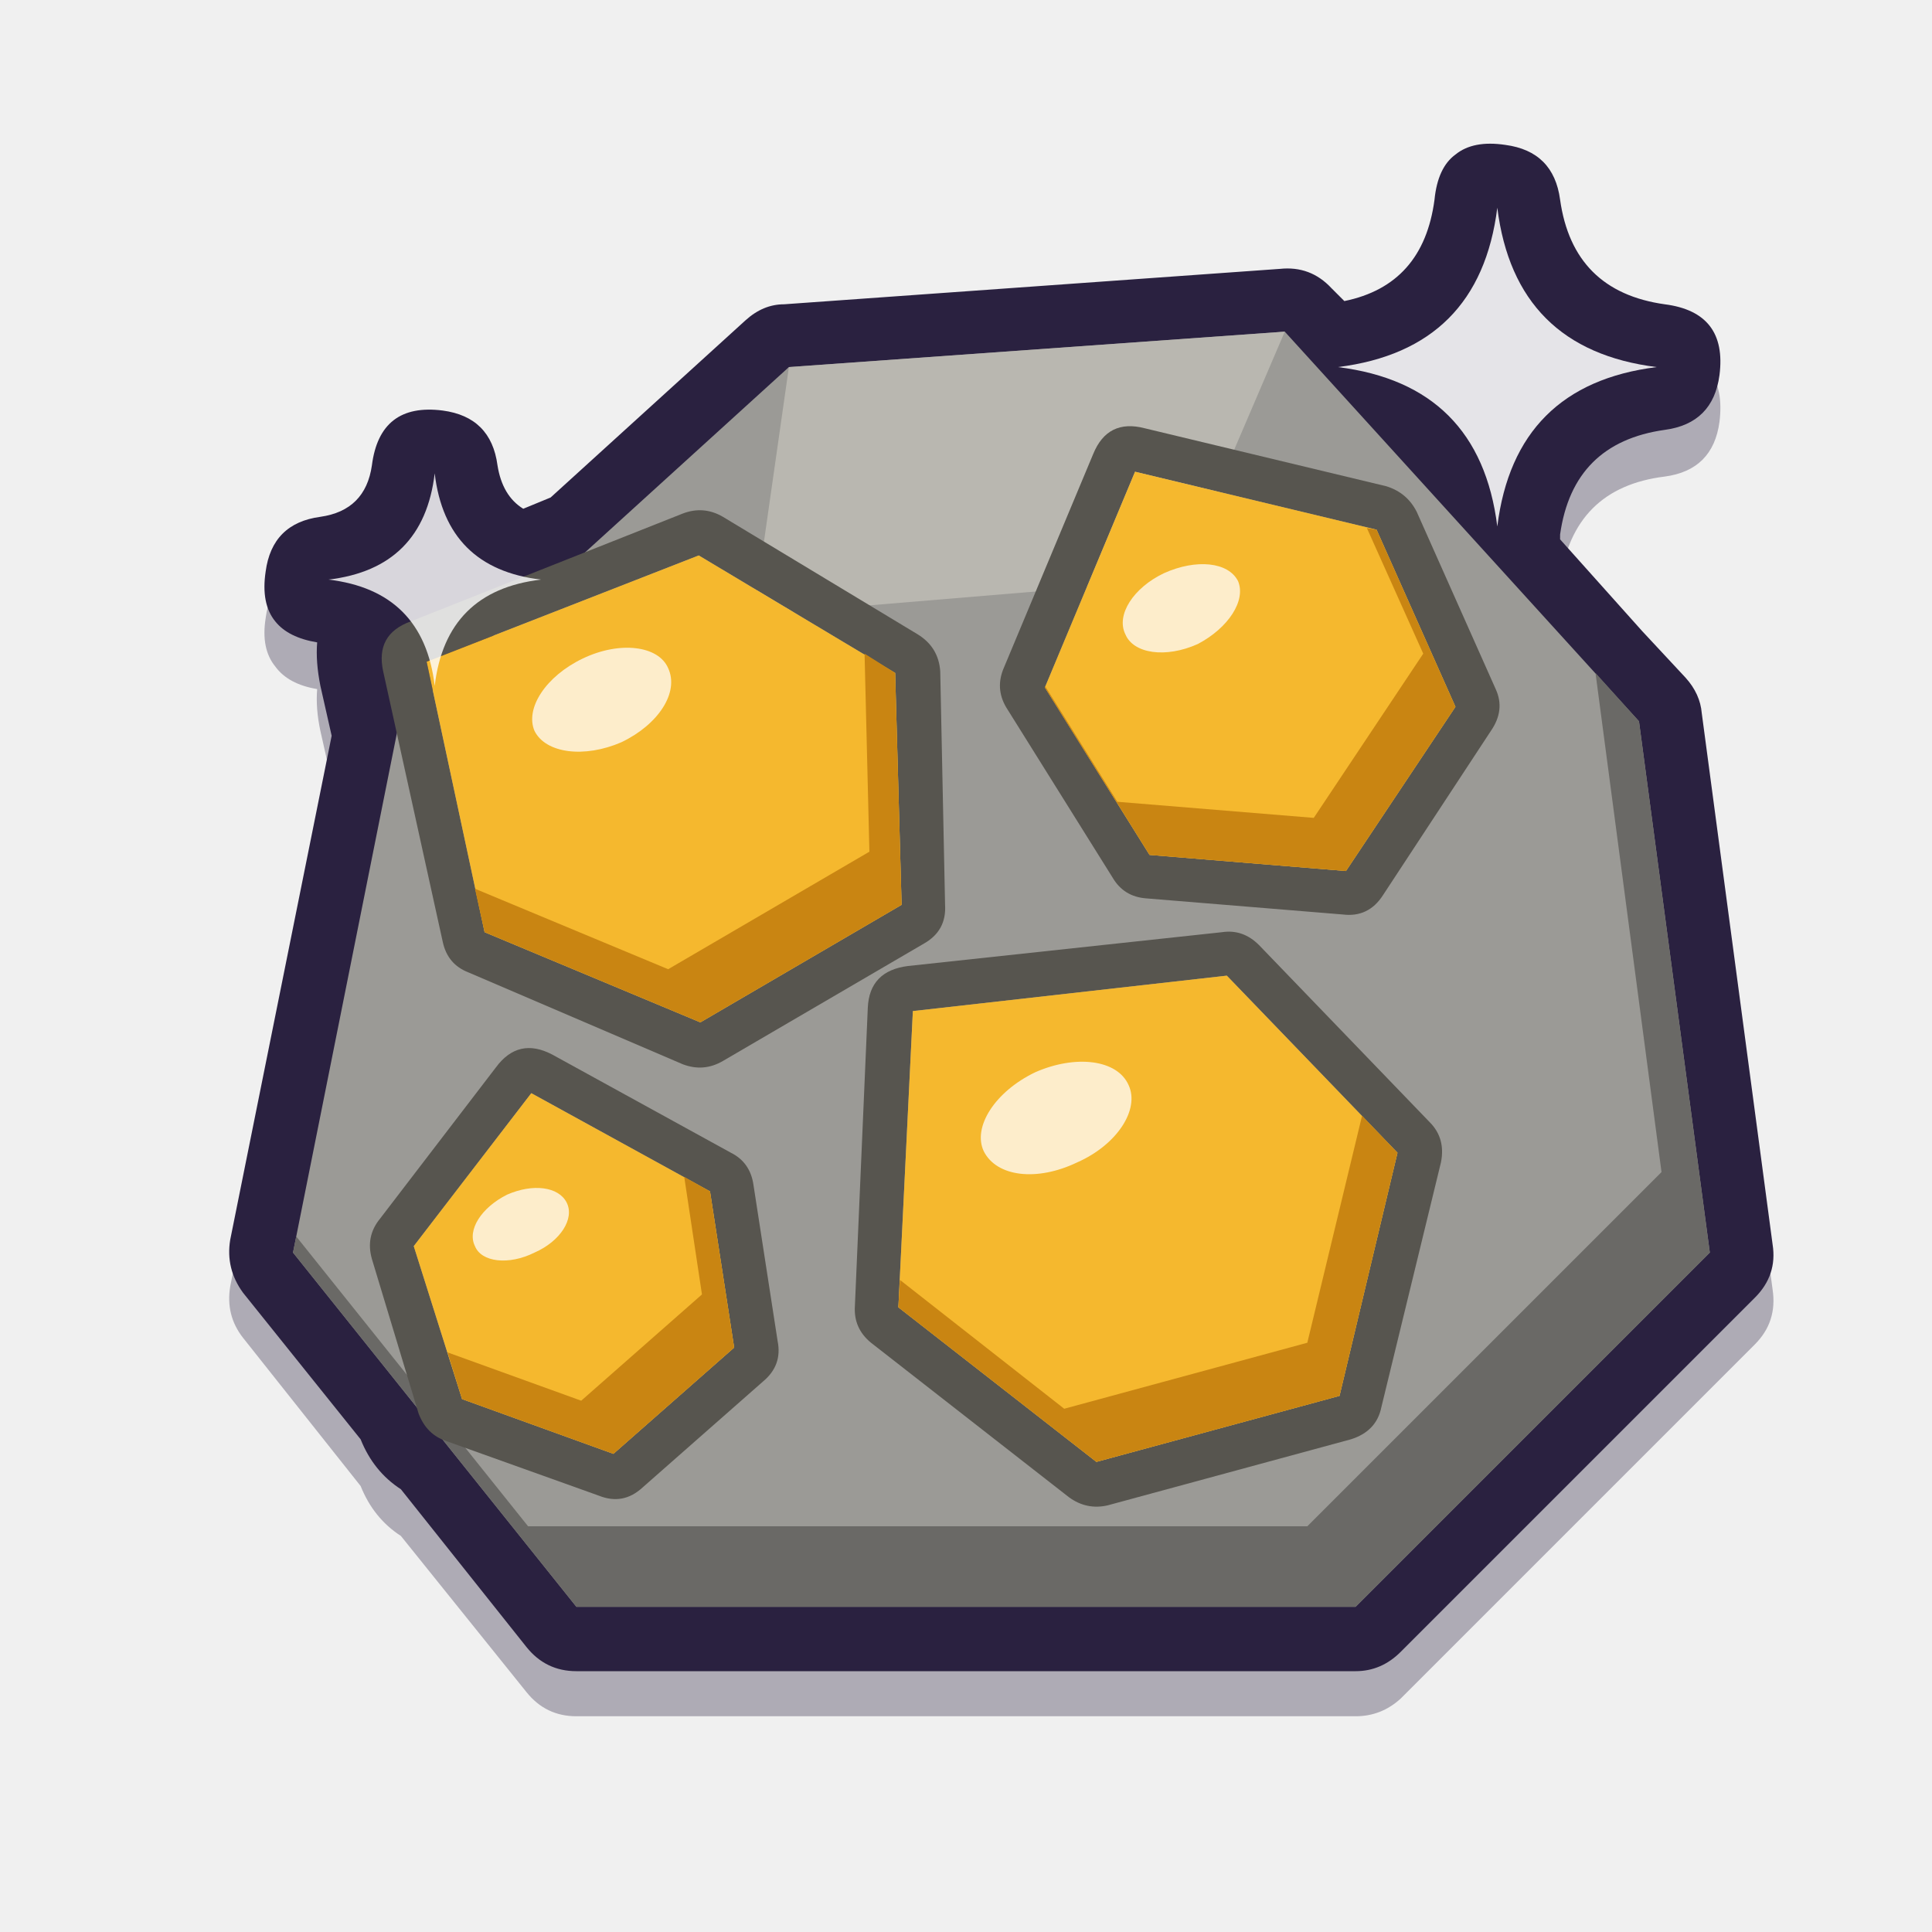
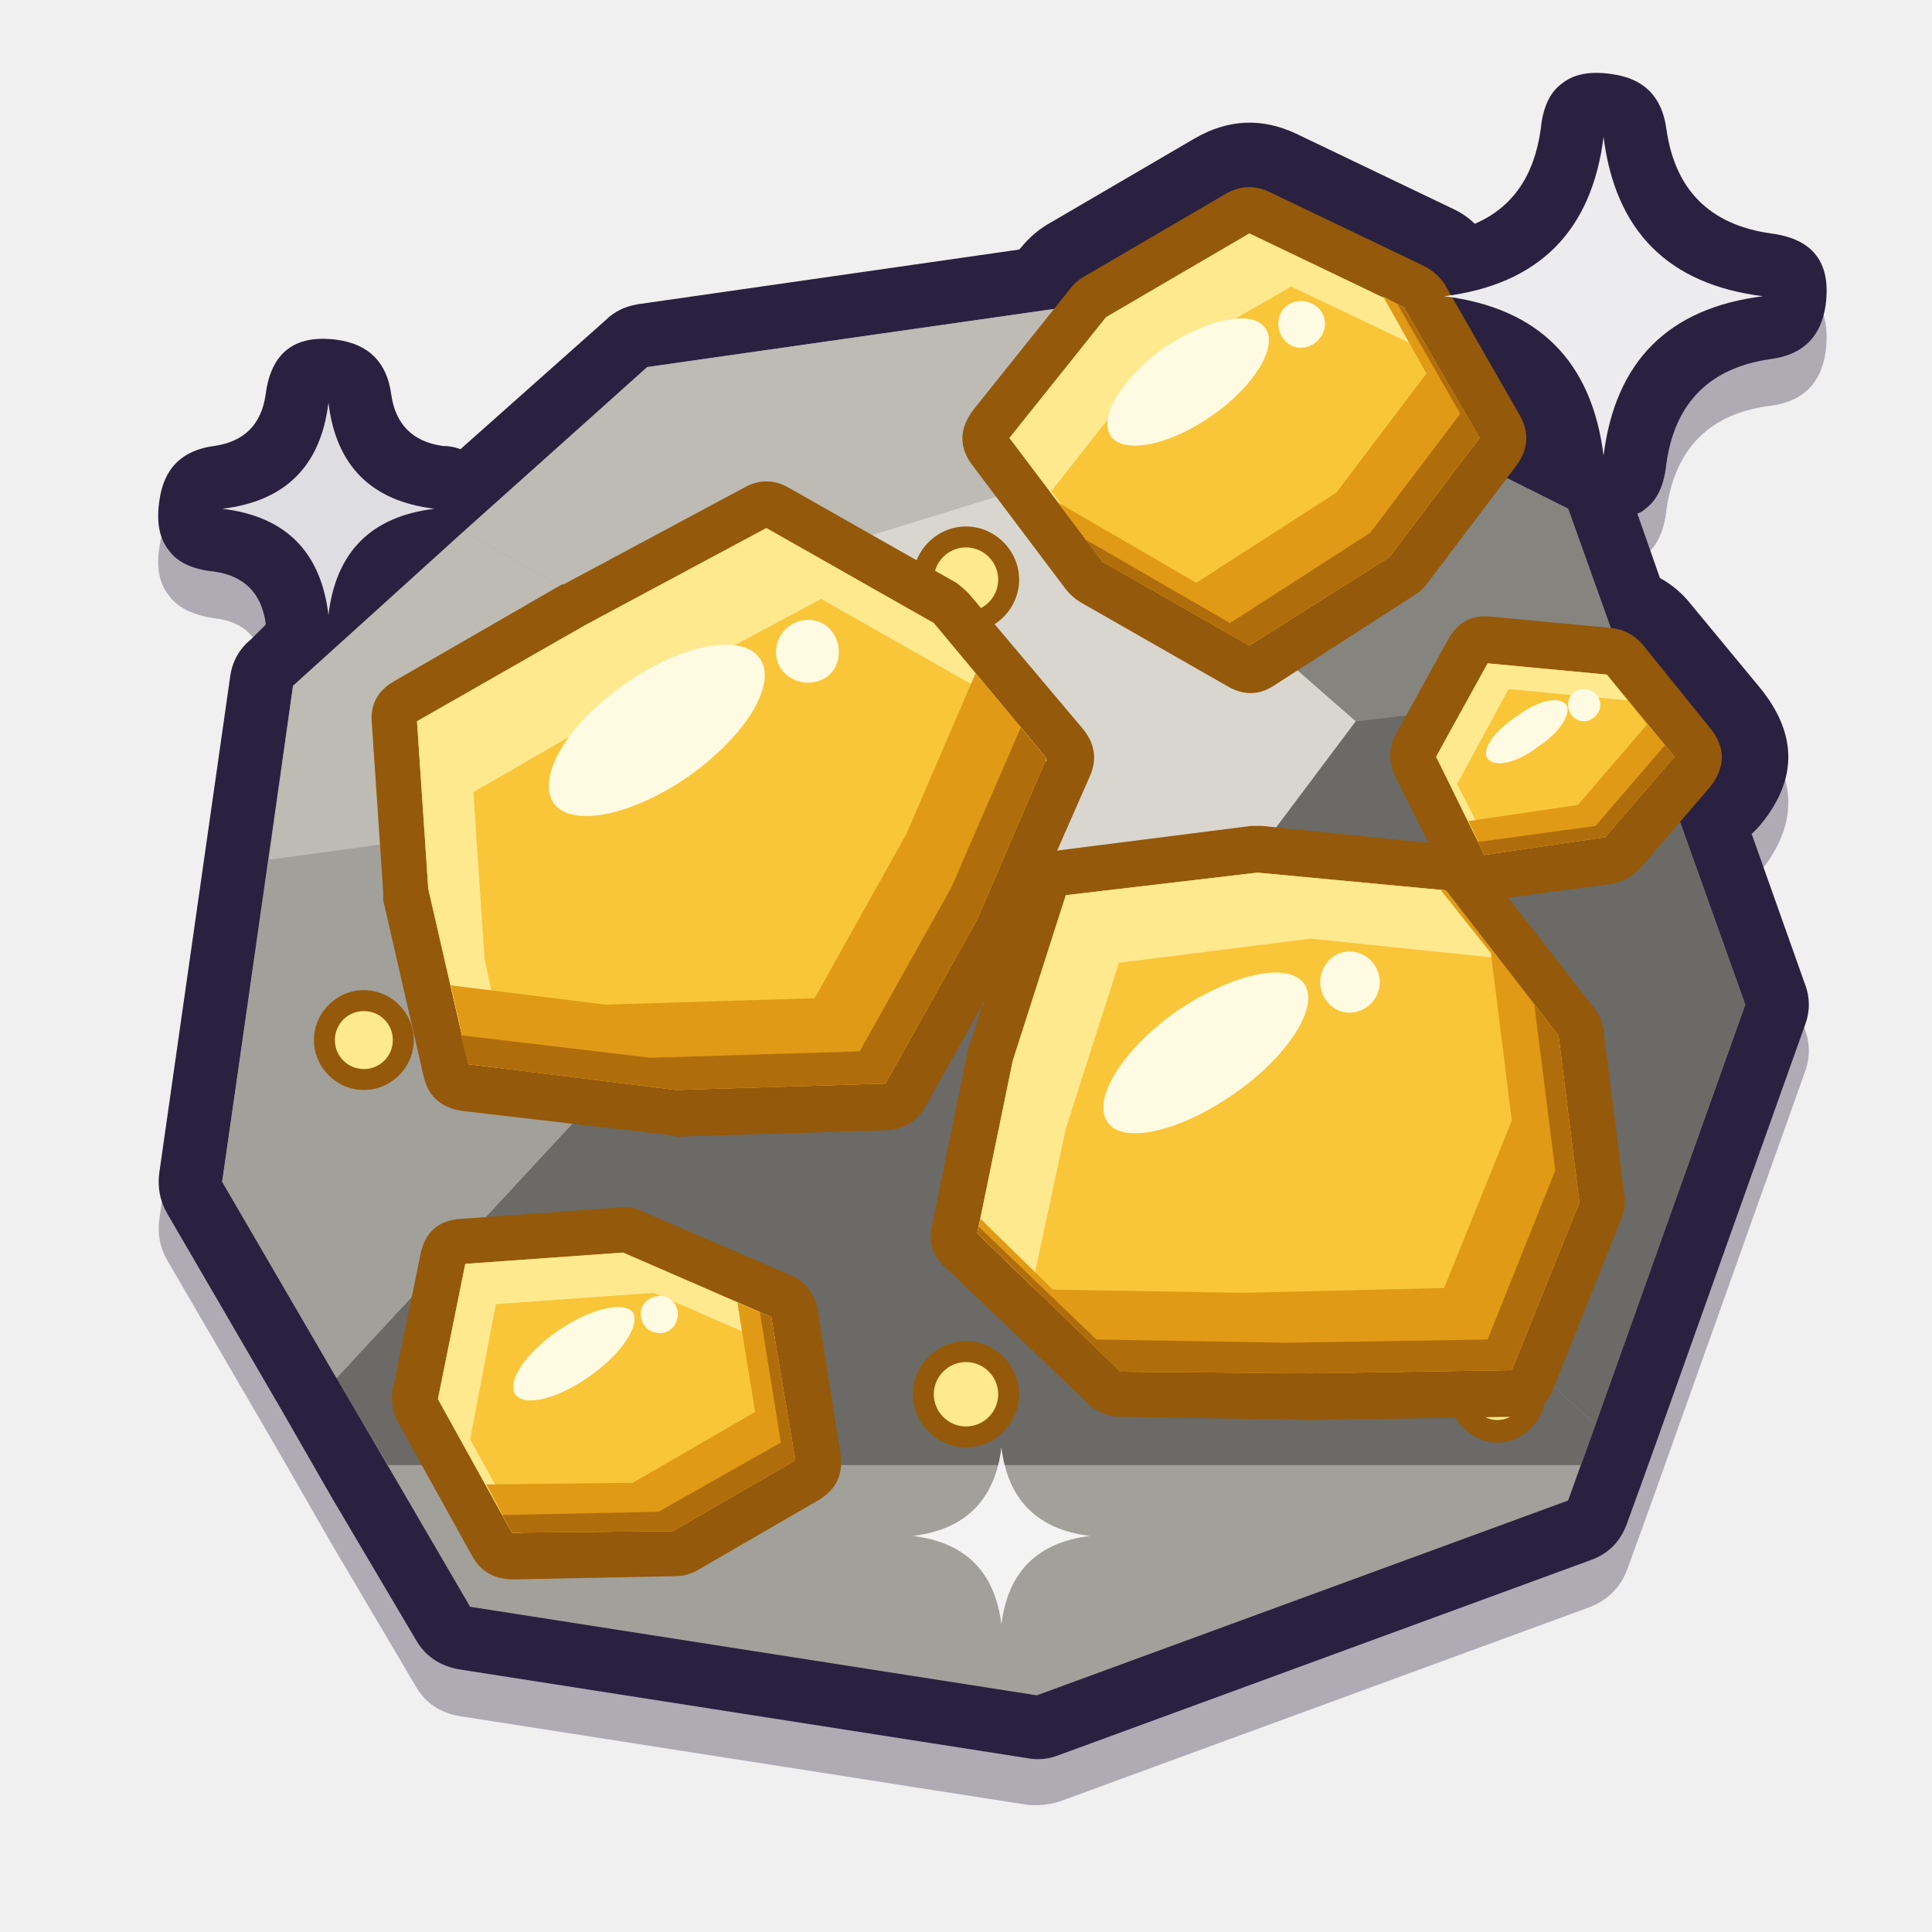
<svg xmlns="http://www.w3.org/2000/svg" viewBox="0 -930 1200 1200">
-   <path fill="#2a2140" fill-opacity="0.333" d="M143 -131 206 -445 199 -476Q196 -490 197 -502Q179 -505 171 -516Q162 -527 165 -546Q169 -577 199 -581Q227 -584 231 -612Q236 -652 275 -647Q305 -643 309 -612Q312 -593 325 -586L342 -592L463 -703Q474 -712 487 -713L795 -735Q814 -736 827 -722L835 -714Q884 -724 891 -777Q893 -797 904 -806Q915 -814 935 -812Q965 -808 969 -777Q977 -720 1034 -713Q1073 -708 1068 -668Q1064 -638 1034 -634Q977 -627 969 -569Q969 -568 969 -566L1020 -510L1047 -480Q1056 -471 1057 -459L1101 -129Q1104 -109 1090 -95L870 125Q858 136 842 136H358Q339 136 327 121L249 24Q232 13 224 -7L151 -99Q140 -113 143 -131Z" />
-   <path fill="#2a2140" d="M143 -160 206 -473 199 -504Q196 -519 197 -531Q179 -534 171 -544Q162 -555 165 -575Q169 -605 199 -609Q227 -613 231 -641Q236 -680 275 -675Q305 -671 309 -641Q312 -622 325 -614L342 -621L463 -731Q474 -741 487 -741L795 -763Q814 -765 827 -751L835 -743Q884 -753 891 -806Q893 -826 904 -834Q915 -843 935 -840Q965 -836 969 -806Q977 -749 1034 -741Q1073 -736 1068 -697Q1064 -667 1034 -663Q977 -655 969 -598Q969 -596 969 -595L1020 -538L1047 -509Q1056 -499 1057 -487L1101 -157Q1104 -138 1090 -124L870 96Q858 108 842 108H358Q339 108 327 93L249 -5Q232 -16 224 -36L151 -127Q140 -142 143 -160Z" />
-   <path fill="#9b9a96" d="M182 -152 248 -482 490 -702 798 -724 1018 -482 1062 -152 842 68H358Z" />
-   <path fill="#6a6966" d="M182 -152 184 -162 328 18H812L1032 -202L991 -512L1018 -482L1062 -152L842 68H358Z" />
-   <path fill="#b9b7b0" d="M490 -702 798 -724 732 -570 468 -548Z" />
-   <path fill="#57554f" d="M255 -544 424 -611Q437 -616 449 -609L570 -536Q583 -528 584 -513L587 -368Q588 -352 574 -344L449 -271Q437 -264 424 -269L291 -326Q278 -331 275 -345L238 -513Q233 -536 255 -544ZM265 -519 301 -351 435 -295 560 -368 556 -512 434 -585Z" />
-   <path fill="#f5b82e" d="M265 -519 434 -585 556 -512 560 -368 435 -295 301 -351Z" />
-   <path fill="#c98512" d="M295 -378 415 -328 540 -401 537 -524 556 -512 560 -368 435 -295 301 -351 295 -378Z" />
-   <path fill="#ffffff" fill-opacity="0.753" d="M415 -515C422 -500 409 -480 386 -469C363 -459 339 -462 332 -476C326 -490 339 -510 362 -521C385 -532 409 -529 415 -515Z" />
-   <path fill="#57554f" d="M711 -664 861 -628Q874 -624 880 -612L929 -502Q935 -489 926 -476L859 -374Q850 -360 834 -362L712 -372Q698 -373 691 -385L626 -489Q618 -501 623 -514L679 -648Q688 -670 711 -664ZM705 -637 649 -503 714 -399 836 -389 904 -491 855 -601Z" />
-   <path fill="#f5b82e" d="M705 -637 855 -601 904 -491 836 -389 714 -399 649 -503Z" />
-   <path fill="#c98512" d="M649 -504 694 -432 816 -422 884 -524 849 -602 855 -601 904 -491 836 -389 714 -399 649 -503 649 -504Z" />
-   <path fill="#ffffff" fill-opacity="0.753" d="M769 -569C774 -557 763 -540 744 -530C724 -521 704 -524 699 -536C693 -548 704 -565 723 -574C743 -583 763 -581 769 -569Z" />
-   <path fill="#57554f" d="M564 -330 759 -351Q772 -353 782 -343L888 -233Q898 -223 895 -208L858 -56Q855 -41 839 -36L688 5Q675 8 664 0L541 -96Q530 -105 531 -119L539 -304Q540 -327 564 -330ZM567 -302 558 -118 681 -22 832 -63 868 -214 762 -324Z" />
-   <path fill="#f5b82e" d="M567 -302 762 -324 868 -214 832 -63 681 -22 558 -118Z" />
-   <path fill="#c98512" d="M559 -135 661 -55 812 -96 846 -237 868 -214 832 -63 681 -22 558 -118 559 -135Z" />
-   <path fill="#ffffff" fill-opacity="0.753" d="M701 -256C708 -241 694 -219 669 -208C644 -196 619 -199 611 -215C604 -230 618 -252 643 -264C668 -275 694 -272 701 -256Z" />
-   <path fill="#57554f" d="M343 -275 454 -214Q466 -208 468 -194L483 -97Q486 -82 474 -72L399 -6Q387 5 372 -1L277 -35Q265 -39 260 -52L231 -148Q227 -162 236 -173L308 -267Q322 -286 343 -275ZM330 -251 257 -156 287 -61 381 -27 456 -93 441 -190Z" />
-   <path fill="#f5b82e" d="M330 -251 441 -190 456 -93 381 -27 287 -61 257 -156Z" />
-   <path fill="#c98512" d="M278 -90 361 -60 436 -126 425 -199 441 -190 456 -93 381 -27 287 -61 278 -90Z" />
-   <path fill="#ffffff" fill-opacity="0.753" d="M352 -183C357 -173 348 -159 332 -152C316 -144 299 -146 295 -156C290 -166 299 -180 315 -188C331 -195 347 -193 352 -183Z" />
-   <path fill="#ffffff" fill-opacity="0.878" d="M930 -801Q941 -713 1029 -702Q941 -691 930 -603Q919 -691 831 -702Q919 -713 930 -801Z" />
-   <path fill="#ffffff" fill-opacity="0.816" d="M270 -636Q277 -577 336 -570Q277 -563 270 -504Q263 -563 204 -570Q263 -577 270 -636Z" />
+   <path fill="#2a2140" fill-opacity="0.333" d="M99 -173 143 -481Q145 -495 156 -505L165 -513Q165 -514 165 -514Q161 -543 133 -546Q113 -549 105 -560Q96 -571 99 -590Q103 -621 133 -625Q161 -628 165 -656Q170 -696 209 -691Q239 -687 243 -656Q247 -628 275 -625Q281 -624 286 -622L376 -703Q384 -711 396 -713L633 -746L634 -747Q642 -757 653 -764L742 -815Q773 -834 805 -818L901 -772Q910 -768 916 -763Q951 -777 957 -821Q959 -841 970 -850Q981 -858 1001 -856Q1031 -852 1035 -821Q1043 -764 1100 -757Q1139 -752 1134 -712Q1130 -682 1100 -678Q1043 -671 1035 -613Q1033 -594 1022 -585Q1020 -584 1017 -582L1031 -542Q1042 -536 1050 -526L1093 -475Q1129 -431 1092 -387L1088 -383L1121 -291Q1126 -277 1121 -264L1028 -3L1019 22L1011 44Q1005 61 988 68L658 189Q648 192 638 191L286 136Q267 133 258 117L206 29L175 -25L104 -147Q97 -159 99 -173Z" />
+   <path fill="#2a2140" d="M99 -202 143 -510Q145 -524 156 -533L165 -542Q165 -542 165 -543Q161 -571 133 -575Q113 -577 105 -588Q96 -599 99 -619Q103 -649 133 -653Q161 -657 165 -685Q170 -724 209 -719Q239 -715 243 -685Q247 -657 275 -653Q281 -653 286 -651L376 -731Q384 -739 396 -741L633 -775L634 -776Q642 -786 653 -792L742 -844Q773 -862 805 -847L901 -801Q910 -797 916 -791Q951 -806 957 -850Q959 -870 970 -878Q981 -887 1001 -884Q1031 -880 1035 -850Q1043 -793 1100 -785Q1139 -780 1134 -741Q1130 -711 1100 -707Q1043 -699 1035 -642Q1033 -622 1022 -614Q1020 -612 1017 -611L1031 -571Q1042 -565 1050 -555L1093 -503Q1129 -459 1092 -416L1088 -412L1121 -319Q1126 -306 1121 -293L1028 -32L1019 -7L1011 15Q1005 33 988 39L658 160Q648 164 638 162L286 107Q267 104 258 88L206 0L175 -54L104 -176Q97 -188 99 -202Z" />
+   <path fill="#a2a09a" d="M138 -196 182 -504 402 -702 710 -746 974 -614 1084 -306 974 2 644 123 292 68Z" />
+   <path fill="#bdbbb4" d="M380 -548 288 -600 402 -702 710 -746 726 -738 666 -636Z" />
+   <path fill="#86847f" d="M666 -636 726 -738 974 -614 1014 -502 842 -482Z" />
+   <path fill="#6b6a66" d="M842 -482 1014 -502 1084 -306 991 -45 710 -306Z" />
+   <path fill="#6b6a66" d="M710 -306 991 -45 982 -20H241L209 -74L424 -306Z" />
+   <path fill="#a2a09a" d="M138 -196 167 -396 314 -416 424 -306 209 -74Z" />
+   <path fill="#bdbbb4" d="M314 -416 167 -396 182 -504 288 -600 380 -548Z" />
+   <path fill="#d8d6cf" d="M380 -548 666 -636 842 -482 710 -306H424L314 -416Z" />
+   <path fill="#94590a" d="M633 -570C633 -552 618 -537 600 -537C582 -537 567 -552 567 -570C567 -588 582 -603 600 -603C618 -603 633 -588 633 -570Z" />
+   <path fill="#ffe98f" d="M620 -570C620 -559 611 -550 600 -550C589 -550 580 -559 580 -570C580 -581 589 -590 600 -590C611 -590 620 -581 620 -570Z" />
+   <path fill="#94590a" d="M257 -284C257 -267 243 -253 226 -253C209 -253 195 -267 195 -284C195 -301 209 -315 226 -315C243 -315 257 -301 257 -284Z" />
+   <path fill="#ffe98f" d="M244 -284C244 -274 236 -266 226 -266C216 -266 208 -274 208 -284C208 -294 216 -302 226 -302C236 -302 244 -294 244 -284Z" />
+   <path fill="#94590a" d="M633 -64C633 -46 618 -31 600 -31C582 -31 567 -46 567 -64C567 -82 582 -97 600 -97C618 -97 633 -82 633 -64Z" />
+   <path fill="#ffe98f" d="M620 -64C620 -53 611 -44 600 -44C589 -44 580 -53 580 -64C580 -75 589 -84 600 -84C611 -84 620 -75 620 -64Z" />
+   <path fill="#94590a" d="M960 -64C960 -48 946 -34 930 -34C914 -34 900 -48 900 -64C900 -80 914 -94 930 -94C946 -94 960 -80 960 -64Z" />
+   <path fill="#ffe98f" d="M946 -64C946 -55 939 -48 930 -48C921 -48 914 -55 914 -64C914 -73 921 -80 930 -80C939 -80 946 -73 946 -64Z" />
+   <path fill="#94590a" d="M677 -448 633 -348Q632 -347 632 -345L575 -243Q567 -229 551 -228L421 -224Q419 -224 416 -225L287 -240Q267 -243 263 -262L238 -371Q238 -374 238 -376L231 -480Q229 -498 245 -507L349 -567Q350 -567 350 -567L462 -627Q476 -635 490 -627L594 -568Q598 -565 602 -561L672 -478Q684 -464 677 -448Z" />
+   <path fill="#f9c63a" d="M650 -459 607 -359 550 -257 420 -253 291 -269 266 -378 259 -482 364 -542 476 -602 580 -543Z" />
+   <path fill="#ffe98f" d="M650 -459 650 -457 614 -499 510 -558 398 -498 294 -438 301 -334 316 -266 291 -269 266 -378 259 -482 364 -542 476 -602 580 -543Z" />
+   <path fill="#e09a16" d="M650 -459 607 -359 550 -257 420 -253 291 -269 280 -318 376 -306 506 -310 563 -412 606 -512Z" />
+   <path fill="#b06d0c" d="M650 -459 607 -359 550 -257 420 -253 291 -269 286 -287 404 -273 534 -277 591 -379 634 -478Z" />
+   <path fill="#fffbe3" d="M472 -521C483 -505 463 -473 428 -448C392 -423 355 -416 344 -431C333 -447 352 -480 388 -505C423 -530 461 -537 472 -521Z" />
+   <path fill="#fffbe3" d="M521 -525C521 -514 513 -506 502 -506C491 -506 482 -514 482 -525C482 -536 491 -545 502 -545C513 -545 521 -536 521 -525Z" />
+   <path fill="#94590a" d="M1007 -173 965 -68Q958 -50 939 -50L815 -48Q814 -48 814 -48L696 -50Q685 -50 676 -58L587 -143Q575 -154 579 -169L601 -277Q601 -279 602 -280L635 -383Q641 -400 659 -402L777 -417Q781 -417 784 -417L901 -405Q913 -404 920 -394L990 -304Q995 -298 996 -290L1009 -187Q1010 -180 1007 -173Z" />
+   <path fill="#f9c63a" d="M981 -183 939 -79 814 -77 696 -78 607 -164 629 -271 662 -374 781 -388 898 -377 968 -287Z" />
+   <path fill="#ffe98f" d="M930 -335 814 -347 695 -332 662 -229 641 -131 607 -164 629 -271 662 -374 781 -388 898 -377 930 -335Z" />
+   <path fill="#e09a16" d="M981 -183 939 -79 814 -77 696 -78 607 -164 609 -173 654 -129 772 -127 897 -130 939 -234 926 -338 895 -377 898 -377 968 -287Z" />
+   <path fill="#b06d0c" d="M981 -183 939 -79 814 -77 696 -78 607 -164 608 -168 681 -98 799 -96 924 -98 966 -203 953 -306 898 -377 898 -377 968 -287Z" />
+   <path fill="#fffbe3" d="M810 -319C820 -305 800 -274 767 -251C733 -227 697 -219 688 -233C678 -247 697 -278 731 -302C765 -325 800 -333 810 -319Z" />
+   <path fill="#fffbe3" d="M857 -320C857 -310 849 -301 838 -301C828 -301 820 -310 820 -320C820 -330 828 -339 838 -339C849 -339 857 -330 857 -320Z" />
+   <path fill="#94590a" d="M942 -641 886 -567Q883 -563 878 -560L791 -504Q777 -495 762 -504L671 -556Q666 -559 662 -564L604 -641Q591 -658 605 -676L665 -751Q668 -755 673 -758L762 -810Q775 -817 788 -811L884 -765Q892 -761 897 -754L944 -672Q953 -656 942 -641Z" />
+   <path fill="#f9c63a" d="M919 -658 863 -584 776 -529 685 -581 627 -658 687 -733 776 -785 872 -739Z" />
+   <path fill="#ffe98f" d="M888 -711 802 -752 713 -701 653 -625 687 -580 685 -581 627 -658 687 -733 776 -785 872 -739 888 -711Z" />
+   <path fill="#e09a16" d="M919 -658 863 -584 776 -529 685 -581 657 -618 743 -568 830 -624 886 -698 859 -746 872 -739Z" />
+   <path fill="#b06d0c" d="M919 -658 863 -584 776 -529 685 -581 674 -595 764 -543 851 -599 907 -673 868 -741 872 -739Z" />
+   <path fill="#fffbe3" d="M786 -726C794 -715 779 -690 753 -672C726 -653 698 -648 690 -659C682 -671 697 -695 723 -714C750 -732 778 -738 786 -726Z" />
+   <path fill="#fffbe3" d="M823 -729C823 -721 816 -714 808 -714C800 -714 794 -721 794 -729C794 -737 800 -743 808 -743C816 -743 823 -737 823 -729Z" />
+   <path fill="#94590a" d="M508 2 432 46Q426 49 419 49L319 51Q301 51 293 36L247 -47Q242 -57 244 -67L261 -150Q265 -172 287 -173L385 -180Q392 -181 398 -178L491 -138Q505 -132 508 -116L522 -27Q525 -8 508 2Z" />
+   <path fill="#f9c63a" d="M494 -23 418 21 318 22 272 -61 289 -145 387 -152 479 -112Z" />
+   <path fill="#ffe98f" d="M482 -94 406 -127 308 -120 292 -36 324 22 318 22 272 -61 289 -145 387 -152 479 -112 482 -94Z" />
+   <path fill="#e09a16" d="M494 -23 418 21 318 22 302 -8 393 -9 469 -53 458 -121 479 -112Z" />
+   <path fill="#b06d0c" d="M494 -23 418 21 318 22 312 11 409 9 485 -34 472 -115 479 -112Z" />
+   <path fill="#fffbe3" d="M393 -115C398 -107 386 -89 366 -75C346 -61 326 -56 320 -64C315 -72 326 -89 346 -103C366 -117 387 -122 393 -115Z" />
+   <path fill="#fffbe3" d="M421 -114C421 -107 416 -102 410 -102C403 -102 398 -107 398 -114C398 -120 403 -125 410 -125C416 -125 421 -120 421 -114Z" />
+   <path fill="#94590a" d="M1020 -530 1062 -478Q1077 -460 1062 -441L1019 -391Q1012 -383 1001 -381L926 -371Q906 -368 897 -387L867 -447Q860 -461 867 -474L899 -532Q908 -549 926 -547L1000 -540Q1012 -539 1020 -530Z" />
+   <path fill="#f9c63a" d="M998 -511 1040 -460 997 -410 922 -399 892 -460 924 -518Z" />
+   <path fill="#ffe98f" d="M998 -511 1040 -460 1040 -460 1011 -495 937 -502 905 -443 927 -400 922 -399 892 -460 924 -518Z" />
+   <path fill="#e09a16" d="M998 -511 1040 -460 997 -410 922 -399 912 -420 980 -430 1023 -480 998 -511Z" />
+   <path fill="#b06d0c" d="M1034 -467 1040 -460 997 -410 922 -399 918 -407 991 -417 1034 -467Z" />
+   <path fill="#fffbe3" d="M973 -492C976 -487 969 -475 955 -466C942 -456 928 -453 924 -459C920 -464 928 -476 942 -485C955 -495 969 -498 973 -492Z" />
+   <path fill="#fffbe3" d="M994 -492C994 -487 989 -482 984 -482C978 -482 974 -487 974 -492C974 -498 978 -502 984 -502C989 -502 994 -498 994 -492Z" />
+   <path fill="#ffffff" fill-opacity="0.910" d="M996 -845Q1007 -757 1095 -746Q1007 -735 996 -647Q985 -735 897 -746Q985 -757 996 -845Z" />
+   <path fill="#ffffff" fill-opacity="0.847" d="M204 -680Q211 -621 270 -614Q211 -607 204 -548Q197 -607 138 -614Q197 -621 204 -680Z" />
+   <path fill="#ffffff" fill-opacity="0.878" d="M622 -31Q628 18 677 24Q628 30 622 79Q616 30 567 24Q616 18 622 -31Z" />
</svg>
